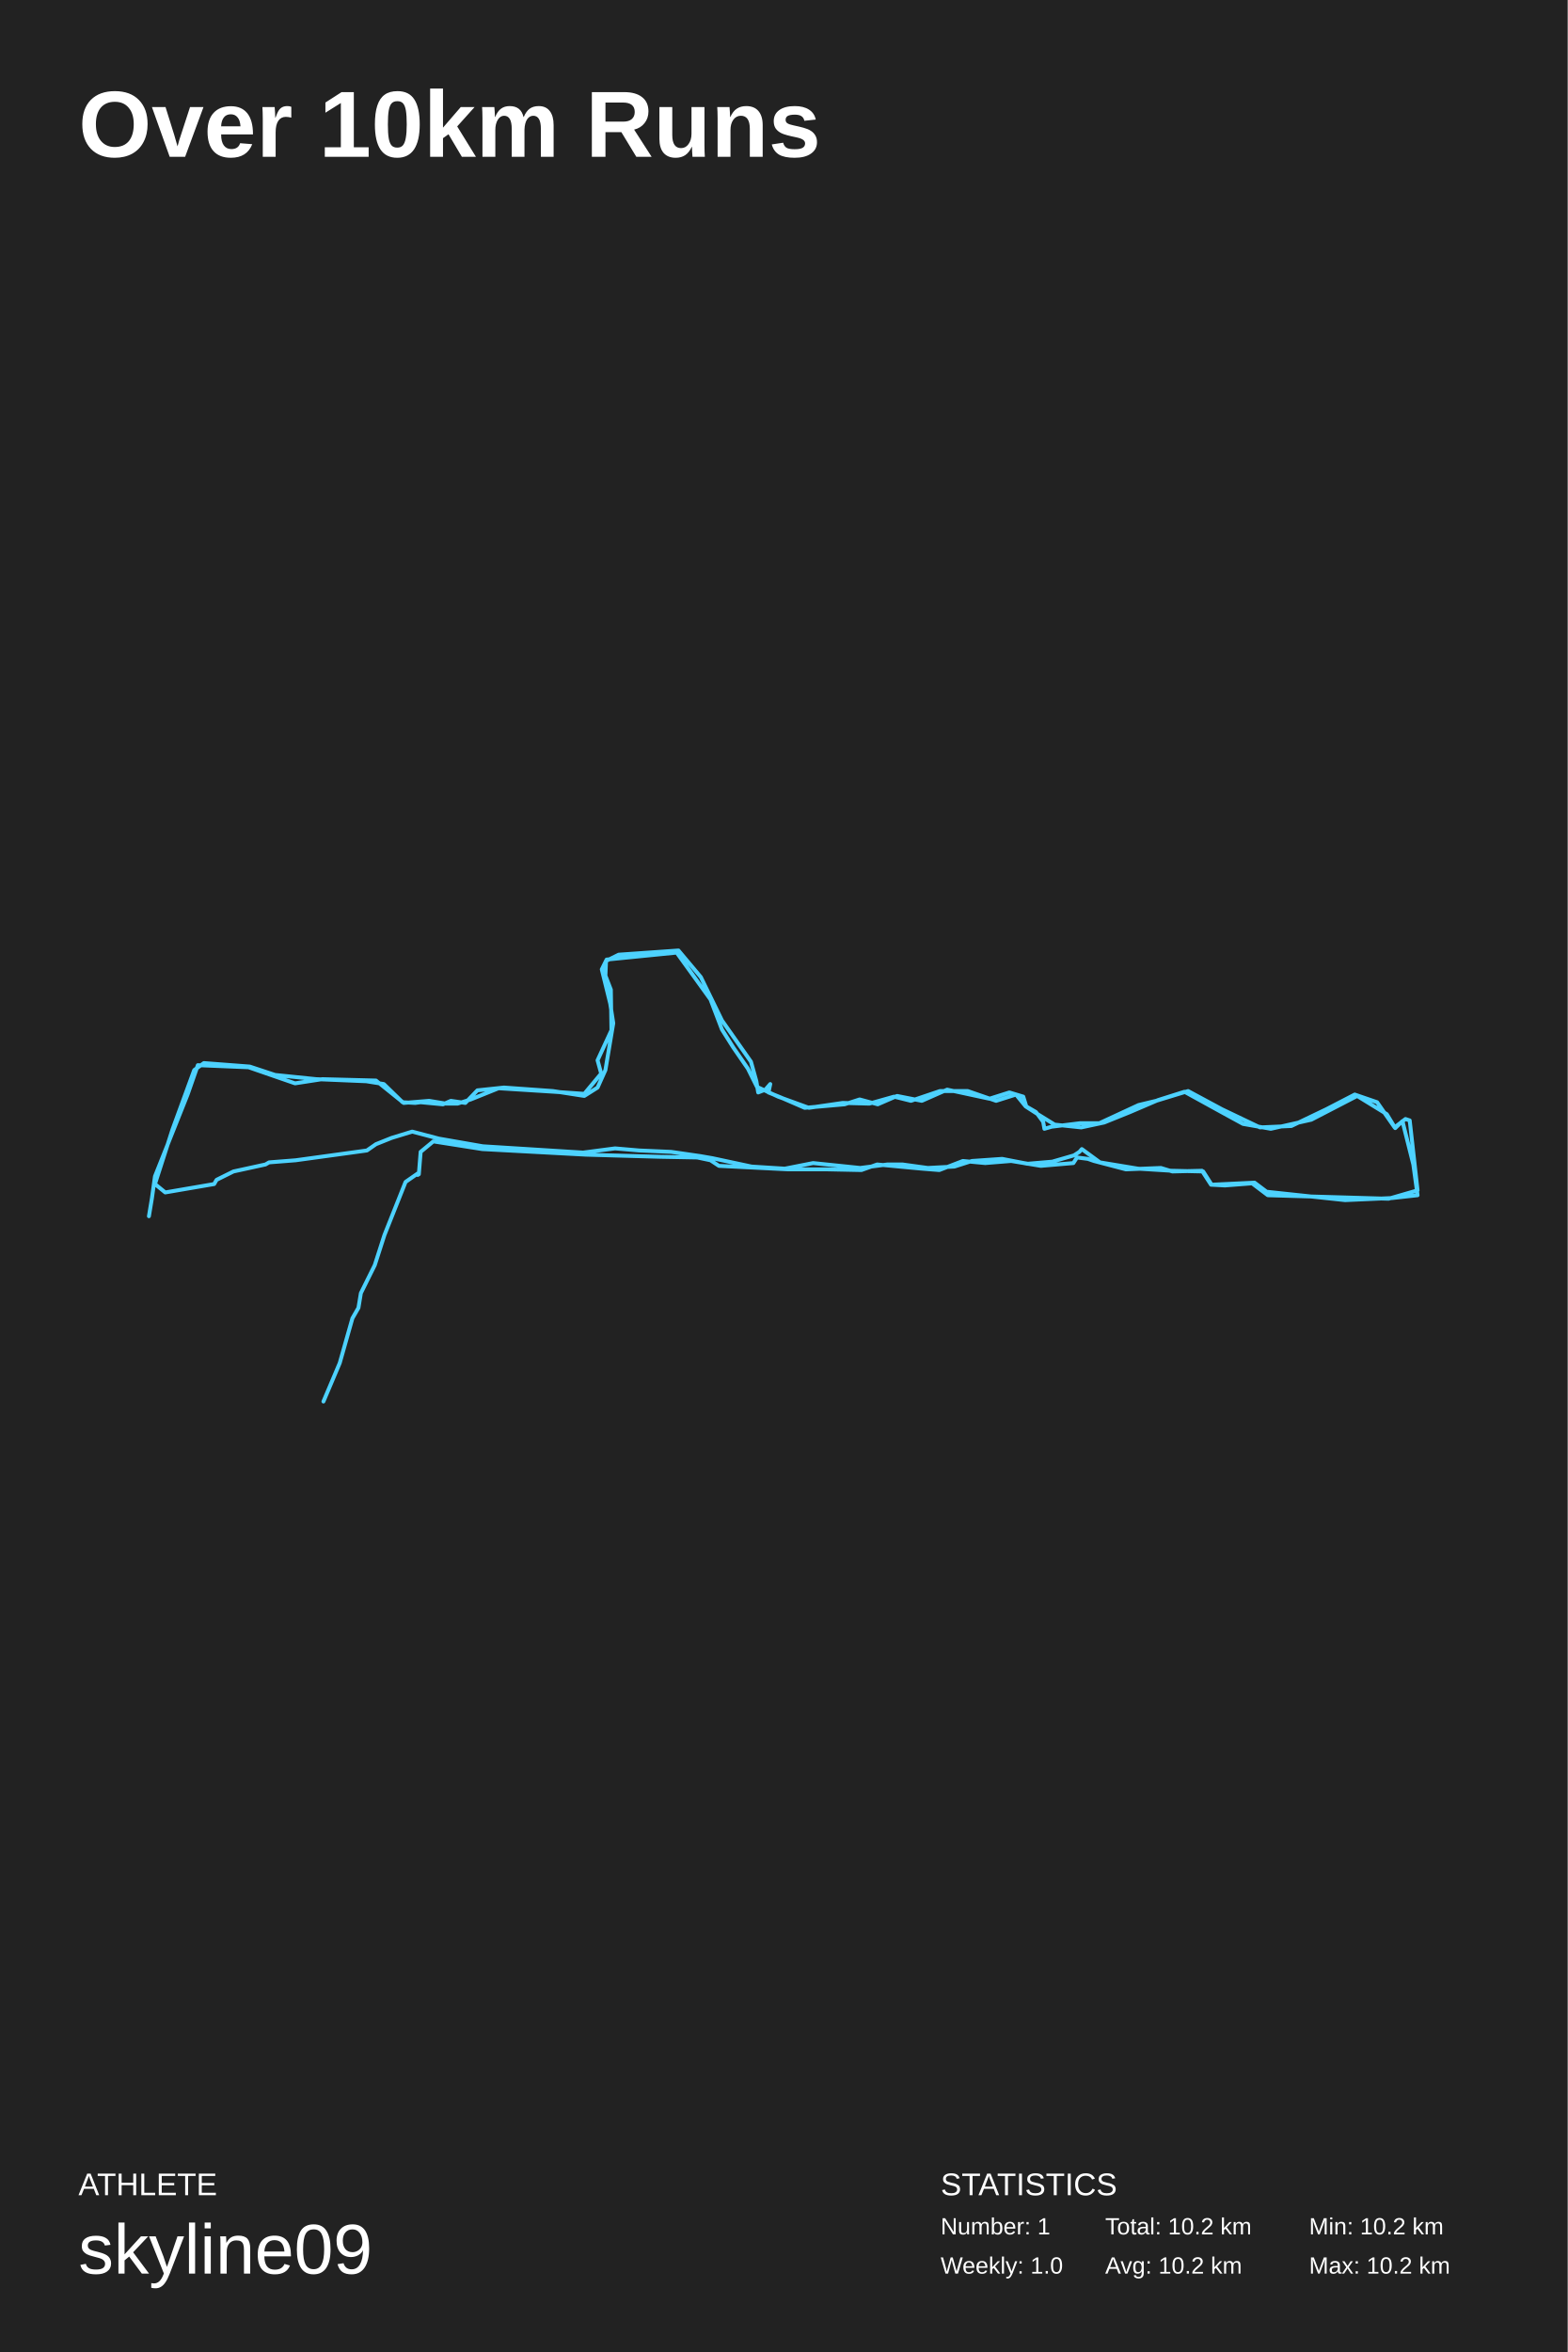
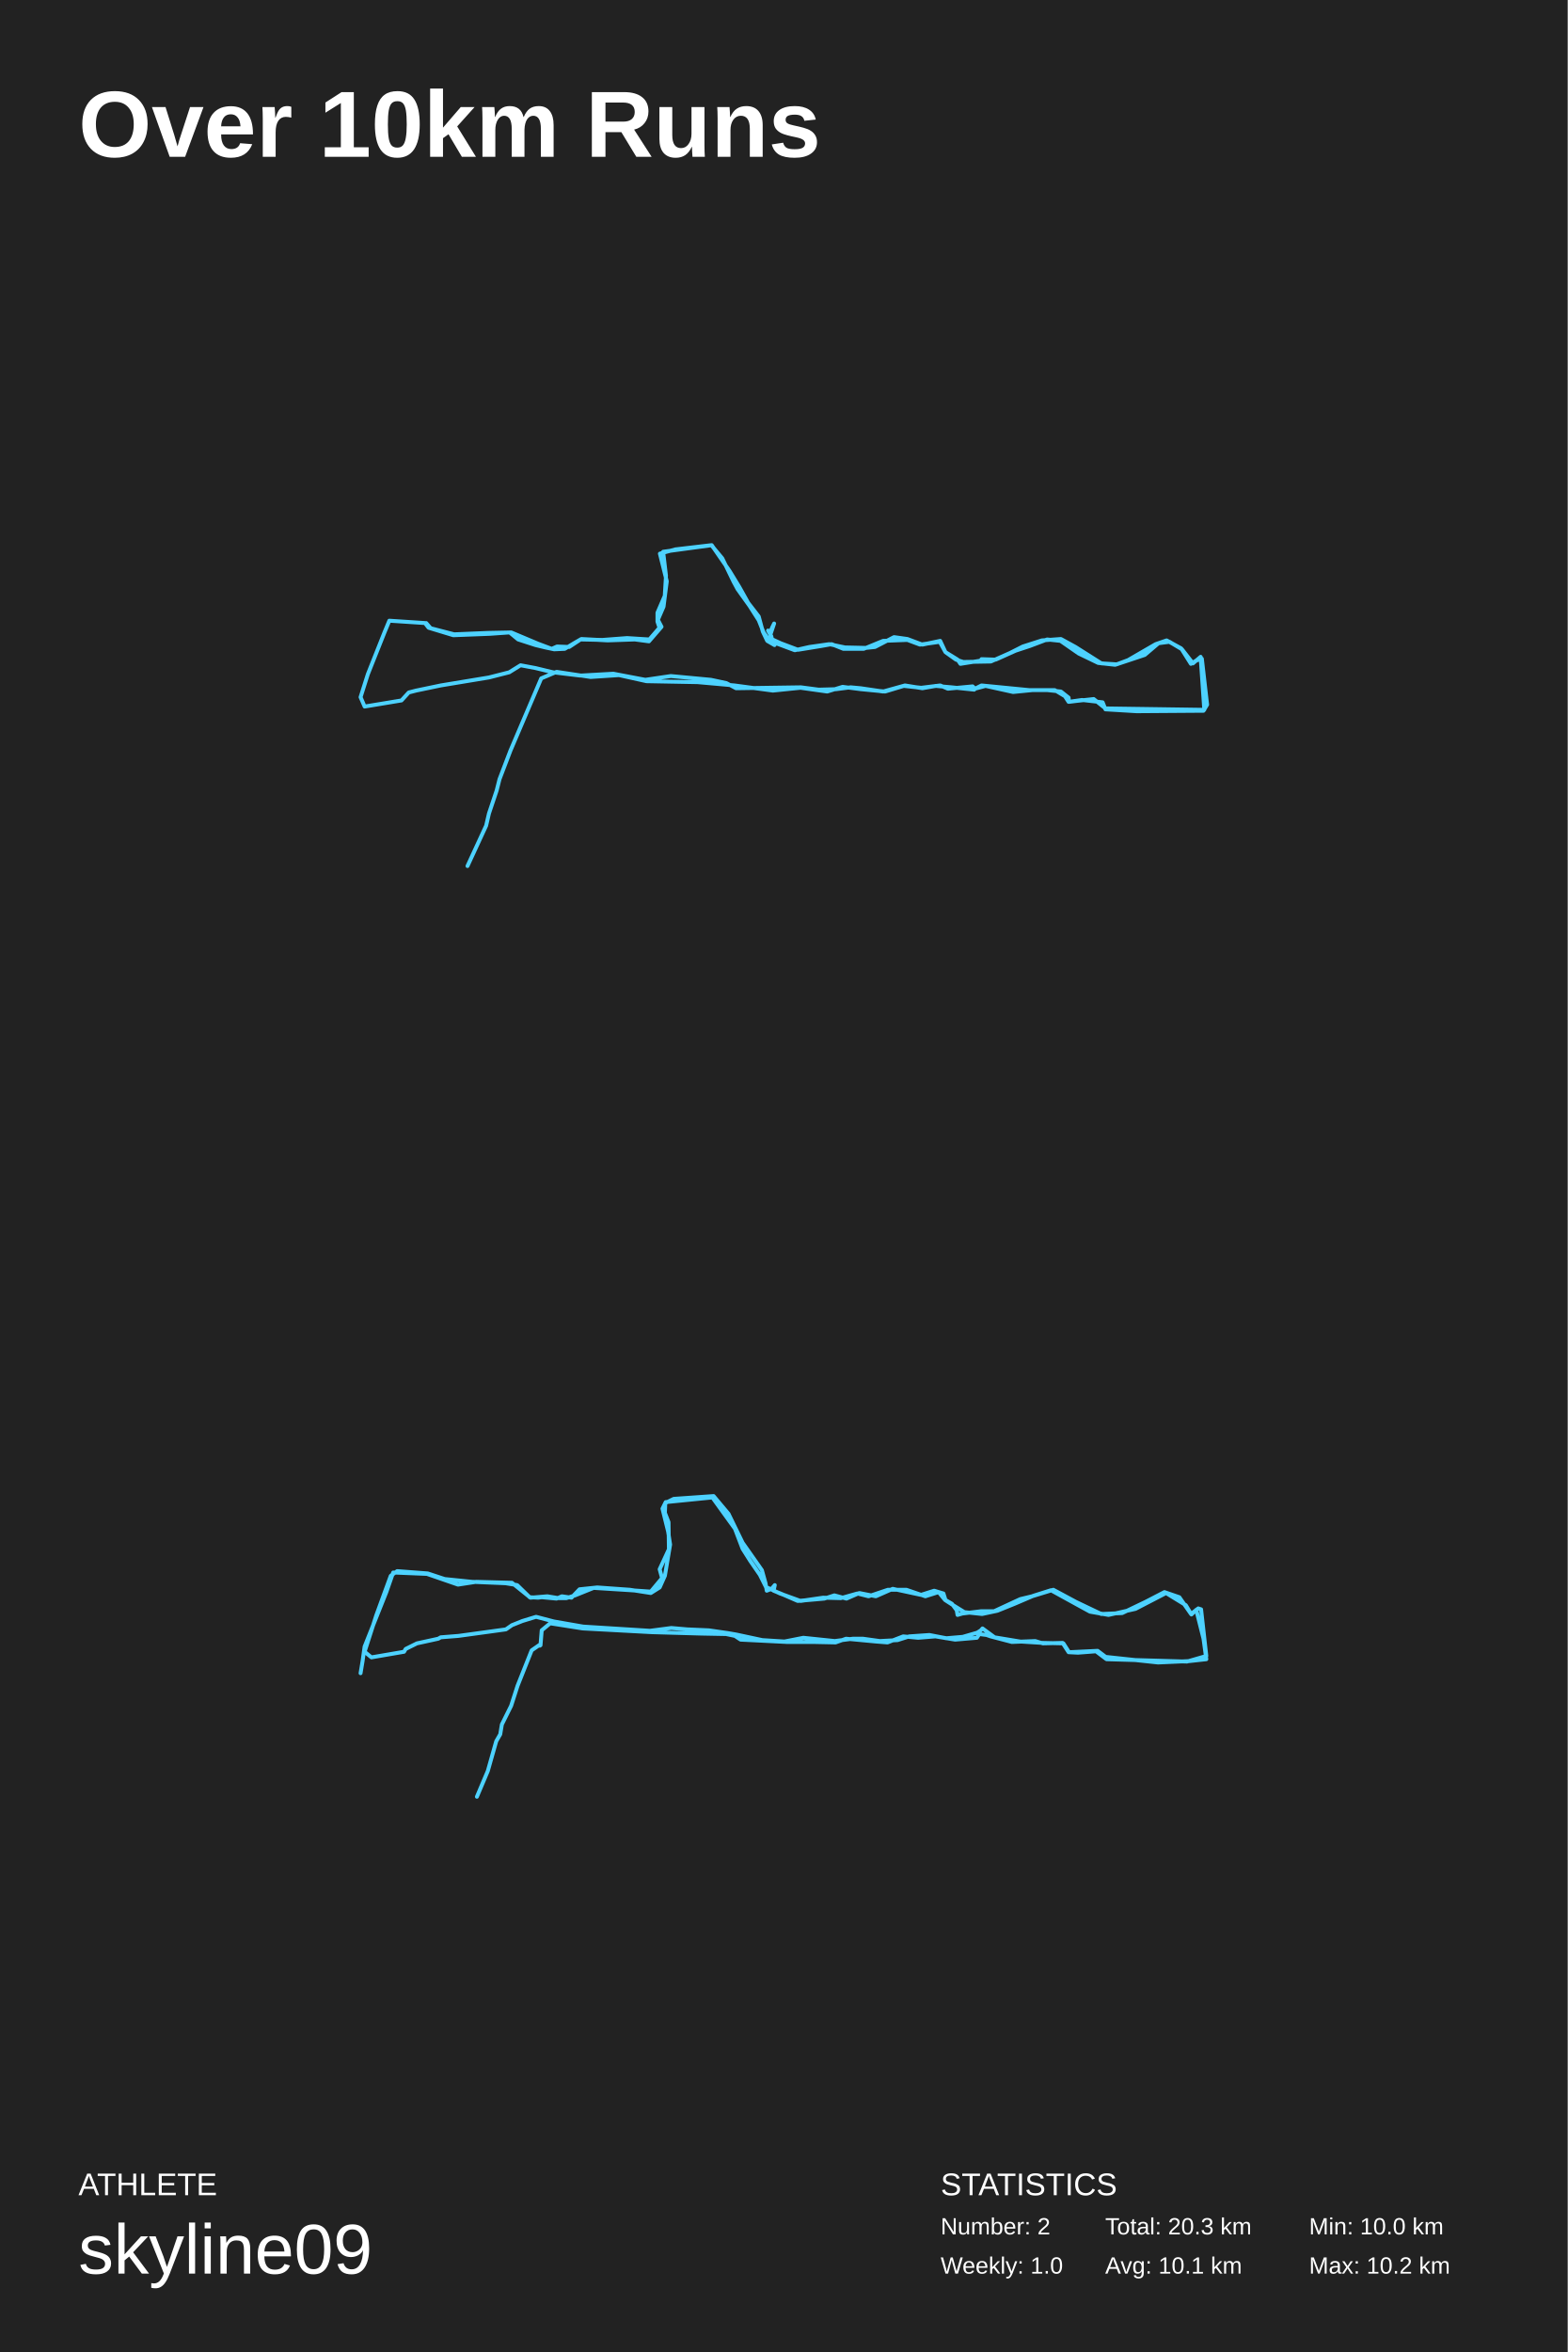
<svg xmlns="http://www.w3.org/2000/svg" baseProfile="full" height="300mm" version="1.1" viewBox="0,0,200,300" width="200mm">
  <defs />
  <rect fill="#222222" height="300" width="200" x="0" y="0" />
  <text fill="#FFFFFF" style="font-size:12px; font-family:Arial; font-weight:bold;" x="10" y="20">Over 10km Runs</text>
  <text fill="#FFFFFF" style="font-size:4px; font-family:Arial" x="10" y="280">ATHLETE</text>
  <text fill="#FFFFFF" style="font-size:9px; font-family:Arial" x="10" y="290">skyline09</text>
  <text fill="#FFFFFF" style="font-size:4px; font-family:Arial" x="120" y="280">STATISTICS</text>
-   <text fill="#FFFFFF" style="font-size:3px; font-family:Arial" x="120" y="285">Number: 1</text>
+   <text fill="#FFFFFF" style="font-size:3px; font-family:Arial" x="120" y="285">Number: 2</text>
  <text fill="#FFFFFF" style="font-size:3px; font-family:Arial" x="120" y="290">Weekly: 1.0</text>
-   <text fill="#FFFFFF" style="font-size:3px; font-family:Arial" x="141" y="285">Total: 10.2 km</text>
-   <text fill="#FFFFFF" style="font-size:3px; font-family:Arial" x="141" y="290">Avg: 10.2 km</text>
-   <text fill="#FFFFFF" style="font-size:3px; font-family:Arial" x="167" y="285">Min: 10.2 km</text>
+   <text fill="#FFFFFF" style="font-size:3px; font-family:Arial" x="141" y="285">Total: 20.3 km</text>
+   <text fill="#FFFFFF" style="font-size:3px; font-family:Arial" x="141" y="290">Avg: 10.1 km</text>
+   <text fill="#FFFFFF" style="font-size:3px; font-family:Arial" x="167" y="285">Min: 10.0 km</text>
  <text fill="#FFFFFF" style="font-size:3px; font-family:Arial" x="167" y="290">Max: 10.2 km</text>
-   <polyline fill="none" points="41.262,178.764 43.342,173.858 44.96,168.15 45.73,166.813 46.039,164.94 47.81,161.372 49.043,157.537 51.739,150.759 53.28,149.688 53.28,149.867 53.434,149.777 53.665,146.923 55.282,145.586 61.522,146.567 74.772,147.28 84.17,147.548 88.946,147.637 90.641,147.994 91.719,148.707 100.578,149.153 105.585,149.153 109.899,149.242 111.902,148.529 117.602,149.064 119.836,149.242 122.84,148.083 125.69,148.35 129.003,148.083 132.777,148.707 136.937,148.35 137.399,147.637 138.786,147.815 139.556,148.083 143.639,149.153 148.107,148.975 149.571,149.421 153.345,149.332 154.501,151.115 160.047,150.848 161.588,152.007 171.602,153.078 177.611,152.81 180.846,152.453 180.307,148.529 178.92,142.999 177.996,143.891 176.917,142.107 173.143,139.788 167.288,142.821 162.127,143.98 158.583,143.356 155.81,141.84 151.111,139.253 147.722,140.323 144.178,141.84 140.866,143.177 137.939,143.802 134.549,143.445 132.238,142.018 130.852,141.126 129.619,139.61 127.077,140.413 123.456,139.164 119.913,139.164 116.215,140.413 114.058,139.877 110.9,140.769 107.511,140.68 103.197,141.304 99.268,139.877 96.572,138.629 95.417,136.31 93.568,133.634 92.104,131.315 90.641,127.48 86.327,121.504 77.391,122.396 76.775,123.644 77.853,128.015 78.238,130.512 77.237,136.488 76.235,138.718 74.541,139.788 70.535,139.164 64.295,138.718 60.906,139.075 59.365,140.68 57.516,140.413 56.515,140.858 53.665,140.591 52.971,140.68 51.354,140.591 48.966,138.272 46.732,137.915 40.338,137.648 35.1,137.112 31.864,136.042 26.01,135.596 24.777,136.488 22.004,144.069 19.77,151.026 21.08,152.096 27.32,151.026 27.628,150.491 29.785,149.421 33.867,148.529 34.33,148.261 37.719,147.994 46.809,146.745 47.964,145.942 49.967,145.14 52.586,144.337 55.976,145.229 61.599,146.21 74.387,147.013 78.469,146.477 81.551,146.745 85.633,146.923 89.331,147.459 90.872,147.726 95.879,148.796 100.116,149.064 103.736,148.35 109.745,148.975 113.211,148.529 115.137,148.529 118.372,148.975 121.762,148.796 123.996,148.083 127.847,147.815 131.083,148.44 134.241,148.172 137.014,147.369 137.708,146.923 138.016,146.567 140.327,148.261 145.18,149.064 149.494,149.332 153.499,149.421 154.578,151.115 156.272,151.205 159.739,150.937 161.742,152.453 177.148,152.899 180.846,151.829 179.845,142.91 179.305,142.731 177.919,143.802 175.685,140.591 172.835,139.61 169.214,141.483 164.746,143.623 160.74,143.802 155.887,141.483 151.573,139.164 147.491,140.413 145.257,140.948 140.25,143.267 137.785,143.267 134.164,143.713 133.24,143.98 133.086,143.088 132.161,141.84 130.929,141.126 130.544,139.877 128.772,139.342 126.23,140.145 120.837,138.985 117.602,140.413 114.444,139.788 111.979,140.858 109.668,140.234 107.742,140.858 102.658,141.304 99.576,139.967 98.036,139.342 98.267,138.272 97.65,138.985 96.726,139.342 96.495,137.915 95.802,135.418 92.104,130.156 89.408,124.626 86.558,121.236 78.932,121.771 77.314,122.574 77.237,124.447 77.93,126.231 78.007,131.404 76.235,135.239 76.698,136.934 74.541,139.521 70.689,139.253 63.602,138.807 60.058,140.234 58.364,140.769 56.9,140.769 54.743,140.413 51.508,140.68 47.964,137.826 41.108,137.648 37.642,138.183 31.71,136.131 25.24,135.864 23.93,139.61 19.77,150.045 19.385,152.81 19.0,155.129" stroke="#4DD2FF" stroke-linecap="round" stroke-linejoin="round" stroke-width="0.5" />
+   <polyline fill="none" points="59.642,110.462 62.019,105.317 62.381,103.761 63.363,100.829 63.724,99.394 65.12,95.744 69.047,86.53 71.011,85.693 75.351,86.351 78.968,86.111 82.482,86.889 88.993,87.009 93.696,87.428 98.605,88.086 102.119,87.727 105.529,88.205 107.493,87.607 109.818,87.906 112.919,88.205 115.296,87.488 117.518,87.727 119.946,87.428 120.928,87.846 124.08,87.547 124.39,87.846 125.217,87.428 131.315,88.026 134.57,88.026 135.862,88.804 136.327,89.522 138.033,89.282 140.668,89.582 141.03,90.479 145.009,90.718 153.535,90.658 154.0,89.881 153.328,84.017 152.605,84.257 151.933,84.675 150.693,82.701 148.833,81.684 147.437,82.163 143.923,84.197 142.477,84.735 140.513,84.616 137.206,82.522 135.345,81.504 132.917,81.684 130.488,82.462 128.834,83.299 126.406,84.376 122.892,84.436 121.962,84.137 120.618,83.18 119.946,81.744 117.673,82.222 115.761,81.504 114.056,81.265 111.627,82.522 110.49,82.641 107.803,82.581 105.788,82.163 103.256,82.522 101.395,82.94 98.191,81.744 97.416,80.667 96.796,79.111 95.608,77.257 94.109,75.162 93.592,74.205 92.145,71.214 90.75,69.538 86.151,70.077 84.188,70.615 85.066,74.145 84.653,77.376 83.929,79.051 84.394,79.949 82.792,81.804 80.984,81.564 77.522,81.684 74.163,81.504 73.233,82.043 72.044,82.761 70.7,82.821 69.564,82.581 68.323,82.282 66.101,81.564 65.016,80.667 62.484,80.846 57.833,81.026 54.681,80.069 54.216,79.47 49.669,79.171 49.049,80.667 46.93,85.992 46.0,88.923 46.517,90.12 51.219,89.342 52.149,88.325 53.079,88.086 56.232,87.428 62.381,86.411 64.965,85.752 66.411,84.855 68.323,85.214 70.545,85.752 74.008,86.171 78.245,85.932 82.327,86.71 85.583,86.231 90.699,86.71 92.662,87.129 93.902,87.787 102.17,87.667 104.444,87.966 106.666,87.906 108.526,87.667 109.818,87.787 112.66,88.205 115.451,87.428 117.673,87.787 119.378,87.488 121.393,87.667 124.287,87.966 124.39,87.846 125.734,87.488 129.248,88.265 131.677,88.026 133.64,88.026 135.345,88.205 136.327,88.983 136.379,89.522 137.361,89.402 139.531,89.163 141.03,90.359 153.638,90.539 153.173,83.778 152.191,84.616 150.796,82.821 149.194,81.863 147.799,82.043 146.042,83.539 142.27,84.795 140.1,84.556 137.619,83.359 135.294,81.744 133.589,81.564 131.367,82.402 129.558,83 127.026,84.137 125.217,84.077 125.166,84.257 122.53,84.675 122.168,84.137 120.618,83.18 119.895,81.863 117.363,82.222 115.761,81.624 112.66,81.744 110.18,82.761 107.596,82.761 106.098,82.163 104.754,82.402 101.809,82.881 99.587,82.043 98.295,81.445 98.295,80.906 98.76,79.53 98.553,79.949 98.243,80.667 97.985,80.428 98.398,81.146 98.45,81.385 98.811,82.282 97.881,81.744 97.313,80.547 96.796,78.633 95.453,76.898 94.316,74.863 93.076,72.829 90.802,69.538 84.601,70.376 84.963,73.427 84.808,76 83.878,78.154 83.878,79.291 84.136,80.069 82.844,81.564 80.002,81.385 76.85,81.624 74.059,81.564 72.612,82.522 71.062,82.462 70.39,82.761 68.633,82.103 65.223,80.667 62.278,80.727 57.937,80.906 54.94,80.128 54.371,79.47" stroke="#4dd2ff" stroke-linecap="round" stroke-linejoin="round" stroke-width="0.5" />
+   <polyline fill="none" points="60.842,229.176 62.228,225.906 63.307,222.1 63.82,221.208 64.026,219.96 65.207,217.581 66.029,215.025 67.826,210.506 68.853,209.792 68.853,209.911 68.956,209.852 69.11,207.949 70.188,207.057 74.348,207.711 83.181,208.187 89.447,208.365 92.631,208.425 93.76,208.662 94.479,209.138 100.385,209.435 103.723,209.435 106.599,209.495 107.934,209.019 111.735,209.376 113.224,209.495 115.227,208.722 117.127,208.9 119.335,208.722 121.852,209.138 124.625,208.9 124.933,208.425 125.857,208.544 126.371,208.722 129.093,209.435 132.071,209.317 133.047,209.614 135.563,209.554 136.334,210.744 140.031,210.565 141.058,211.338 147.735,212.052 151.74,211.873 153.897,211.635 153.538,209.019 152.613,205.333 151.997,205.927 151.278,204.738 148.762,203.192 144.859,205.214 141.418,205.987 139.056,205.571 137.207,204.56 134.074,202.835 131.815,203.549 129.452,204.56 127.244,205.452 125.292,205.868 123.033,205.63 121.492,204.679 120.568,204.084 119.746,203.073 118.051,203.608 115.638,202.776 113.275,202.776 110.81,203.608 109.372,203.252 107.267,203.846 105.007,203.787 102.131,204.203 99.512,203.252 97.715,202.419 96.944,200.873 95.712,199.089 94.736,197.543 93.76,194.987 90.884,191.003 84.927,191.597 84.516,192.43 85.235,195.343 85.492,197.008 84.825,200.992 84.157,202.479 83.027,203.192 80.357,202.776 76.197,202.479 73.937,202.716 72.91,203.787 71.678,203.608 71.01,203.906 69.11,203.727 68.648,203.787 67.569,203.727 65.977,202.181 64.488,201.943 60.225,201.765 56.733,201.408 54.576,200.695 50.673,200.397 49.852,200.992 48.003,206.046 46.514,210.684 47.387,211.398 51.546,210.684 51.752,210.327 53.19,209.614 55.912,209.019 56.22,208.841 58.479,208.662 64.539,207.83 65.31,207.295 66.645,206.76 68.391,206.225 70.65,206.819 74.399,207.473 82.924,208.008 85.646,207.652 87.7,207.83 90.422,207.949 92.887,208.306 93.914,208.484 97.252,209.198 100.077,209.376 102.491,208.9 106.496,209.317 108.807,209.019 110.091,209.019 112.248,209.317 114.508,209.198 115.997,208.722 118.565,208.544 120.722,208.96 122.827,208.781 124.676,208.246 125.138,207.949 125.344,207.711 126.884,208.841 130.12,209.376 132.996,209.554 135.666,209.614 136.385,210.744 137.515,210.803 139.826,210.625 141.161,211.635 151.432,211.933 153.897,211.219 153.23,205.273 152.87,205.154 151.946,205.868 150.456,203.727 148.556,203.073 146.143,204.322 143.164,205.749 140.494,205.868 137.258,204.322 134.382,202.776 131.66,203.608 130.171,203.965 126.833,205.511 125.19,205.511 122.776,205.808 122.16,205.987 122.057,205.392 121.441,204.56 120.619,204.084 120.362,203.252 119.181,202.895 117.486,203.43 113.892,202.657 111.735,203.608 109.629,203.192 107.986,203.906 106.445,203.489 105.161,203.906 101.772,204.203 99.718,203.311 98.69,202.895 98.845,202.181 98.434,202.657 97.817,202.895 97.663,201.943 97.201,200.279 94.736,196.77 92.939,193.084 91.039,190.824 85.954,191.181 84.876,191.716 84.825,192.965 85.287,194.154 85.338,197.603 84.157,200.16 84.465,201.289 83.027,203.014 80.459,202.835 75.735,202.538 73.372,203.489 72.243,203.846 71.267,203.846 69.829,203.608 67.672,203.787 65.31,201.884 60.739,201.765 58.428,202.122 54.474,200.754 50.16,200.576 49.287,203.073 46.514,210.03 46.257,211.873 46.0,213.419" stroke="#4dd2ff" stroke-linecap="round" stroke-linejoin="round" stroke-width="0.5" />
</svg>
